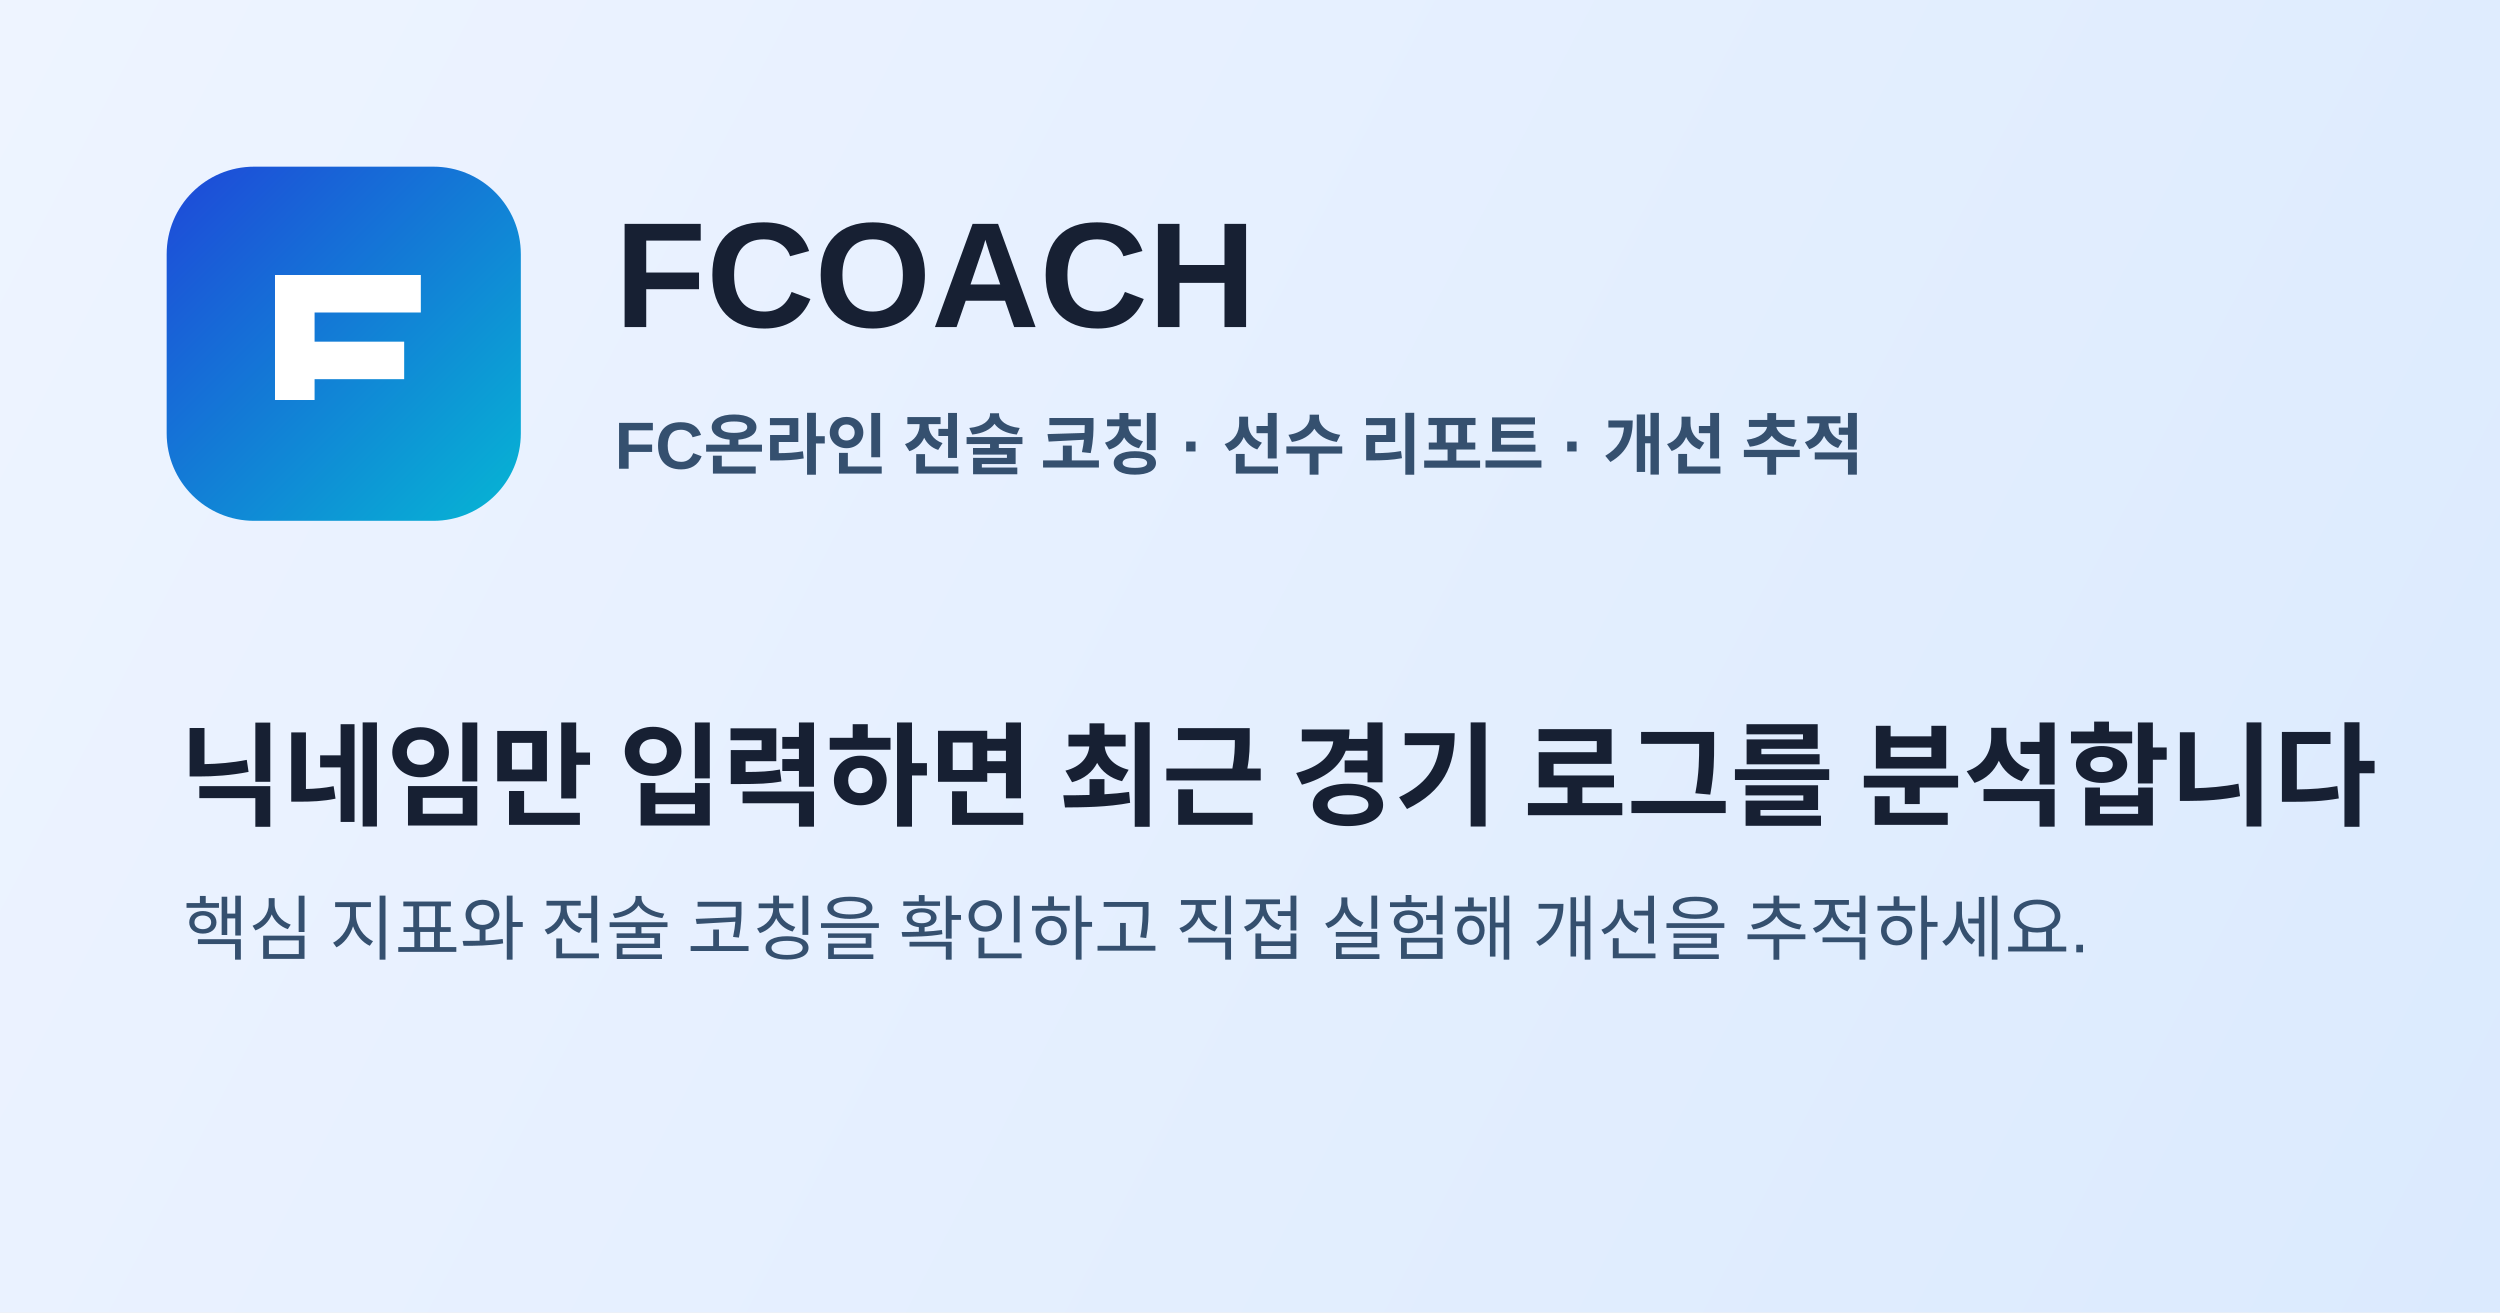
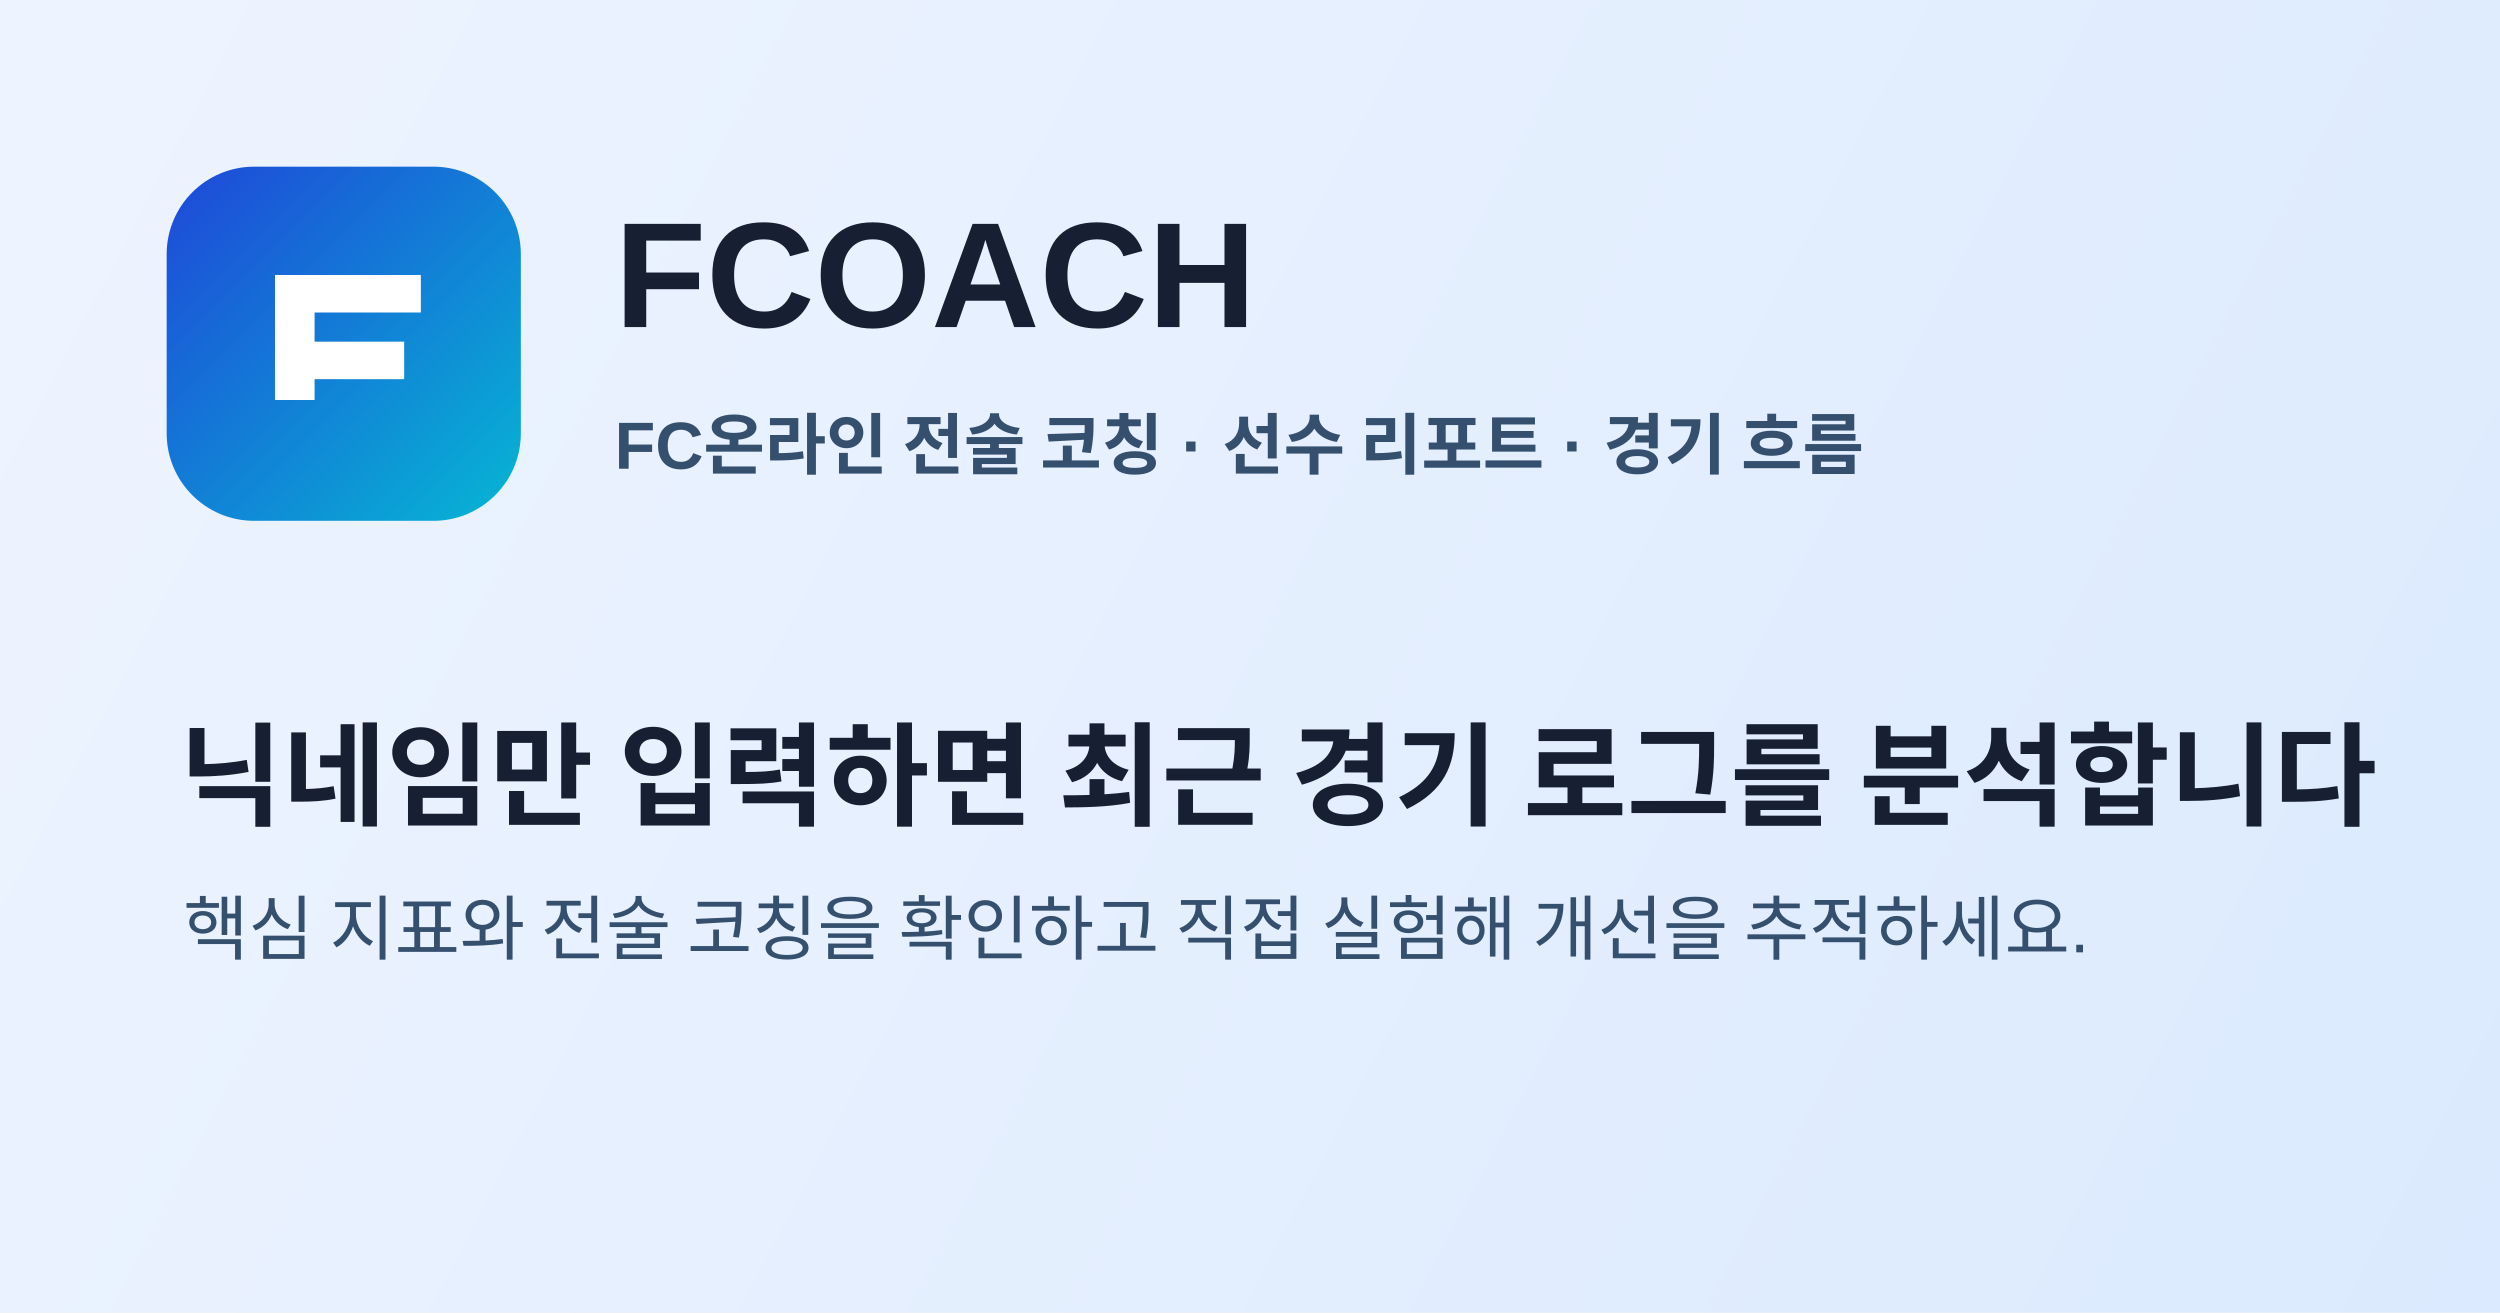
<svg xmlns="http://www.w3.org/2000/svg" width="1200" height="630" viewBox="0 0 1200 630">
  <defs>
    <linearGradient id="fcoach-og-bg" x1="0" x2="1200" y1="0" y2="630" gradientUnits="userSpaceOnUse">
      <stop offset="0" stop-color="#eef4ff" />
      <stop offset="1" stop-color="#dbeafe" />
    </linearGradient>
    <linearGradient id="fcoach-og-logo" x1="90" x2="250" y1="90" y2="250" gradientUnits="userSpaceOnUse">
      <stop offset="0" stop-color="#1d4ed8" />
      <stop offset="1" stop-color="#06b6d4" />
    </linearGradient>
  </defs>
  <rect width="1200" height="630" fill="url(#fcoach-og-bg)" />
  <rect x="80" y="80" width="170" height="170" rx="42" fill="url(#fcoach-og-logo)" />
  <path d="M132 192V132h70v18h-51v14h43v18h-43v10h-19z" fill="#fff" />
  <text x="295" y="157" fill="#172033" font-family="Arial, sans-serif" font-size="72" font-weight="800">FCOACH</text>
-   <text x="295" y="225" fill="#35506f" font-family="Arial, sans-serif" font-size="32" font-weight="600">FC온라인 전술 코칭 · 선수 리포트 · 개선 추적</text>
+   <text x="295" y="225" fill="#35506f" font-family="Arial, sans-serif" font-size="32" font-weight="600">FC온라인 전술 코칭 · 선수 리포트 · 경기 흐름</text>
  <text x="86" y="392" fill="#172033" font-family="Arial, sans-serif" font-size="54" font-weight="800">닉네임만 입력하면 최근 경기 로그를 분석합니다</text>
  <text x="88" y="458" fill="#35506f" font-family="Arial, sans-serif" font-size="34">핵심 지표와 전술 코칭을 확인하고 직접 실험해 개선을 추적하세요.</text>
</svg>
